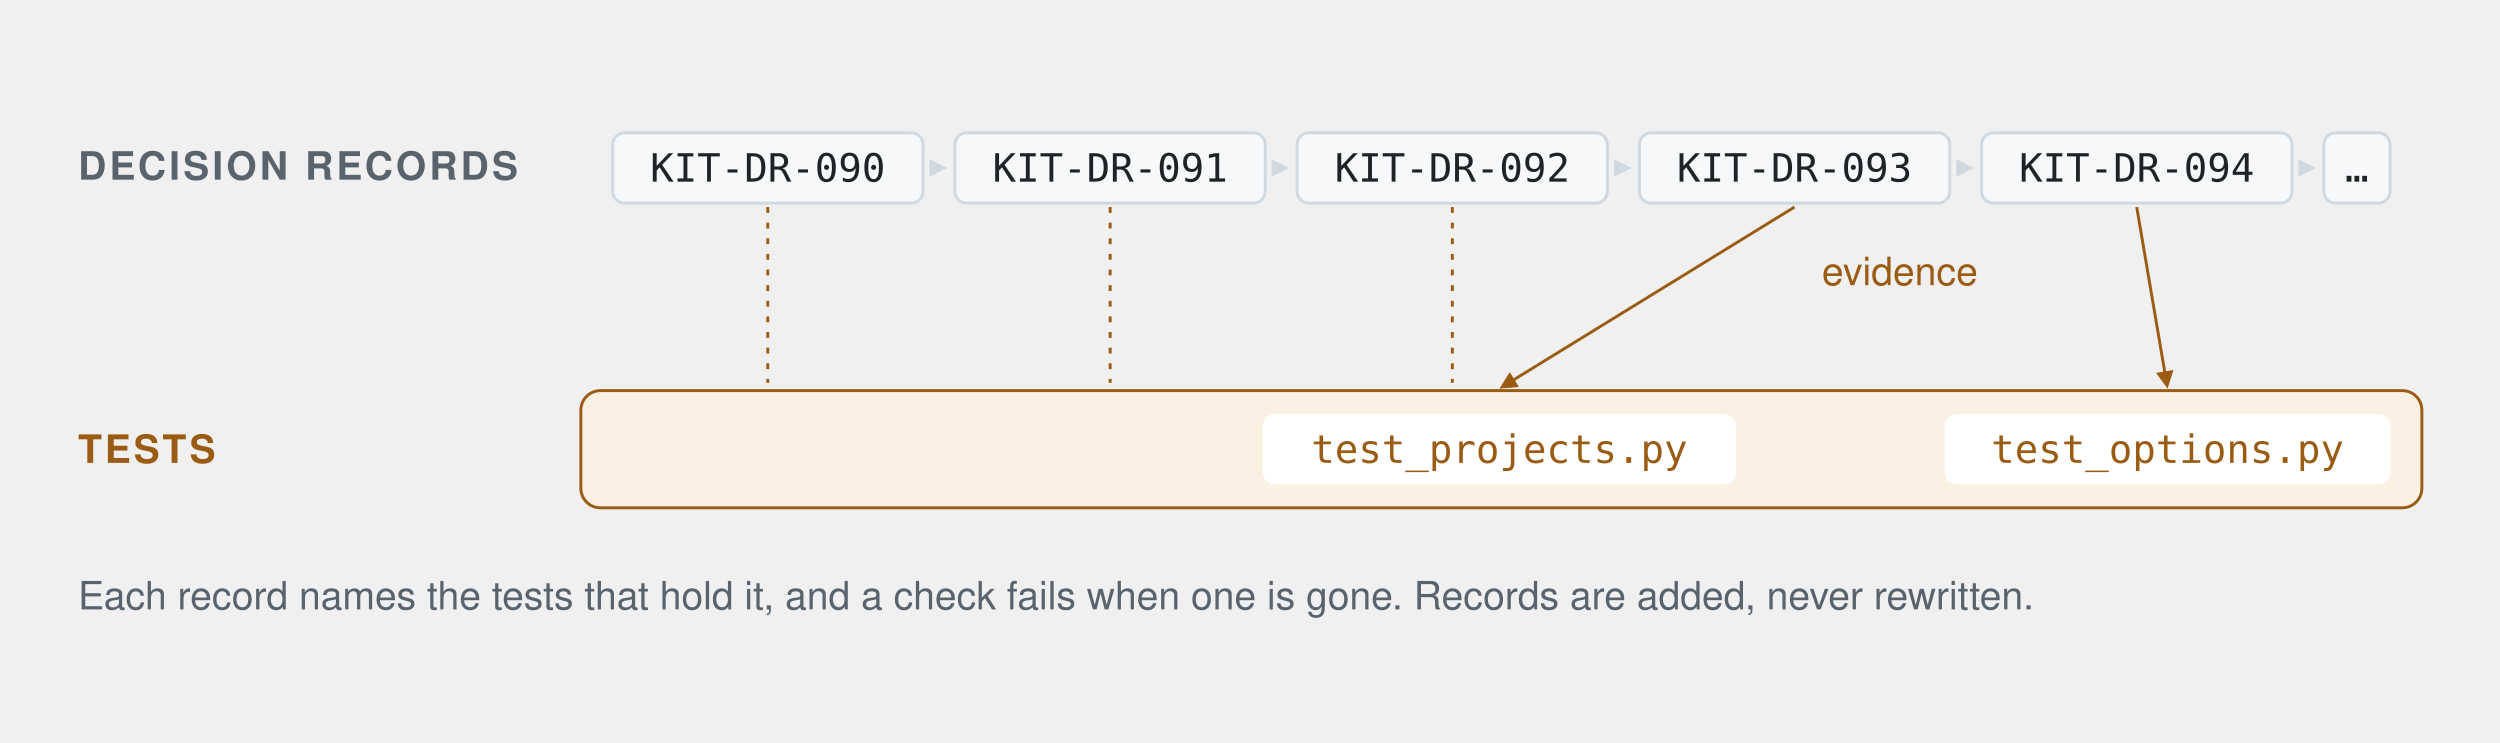
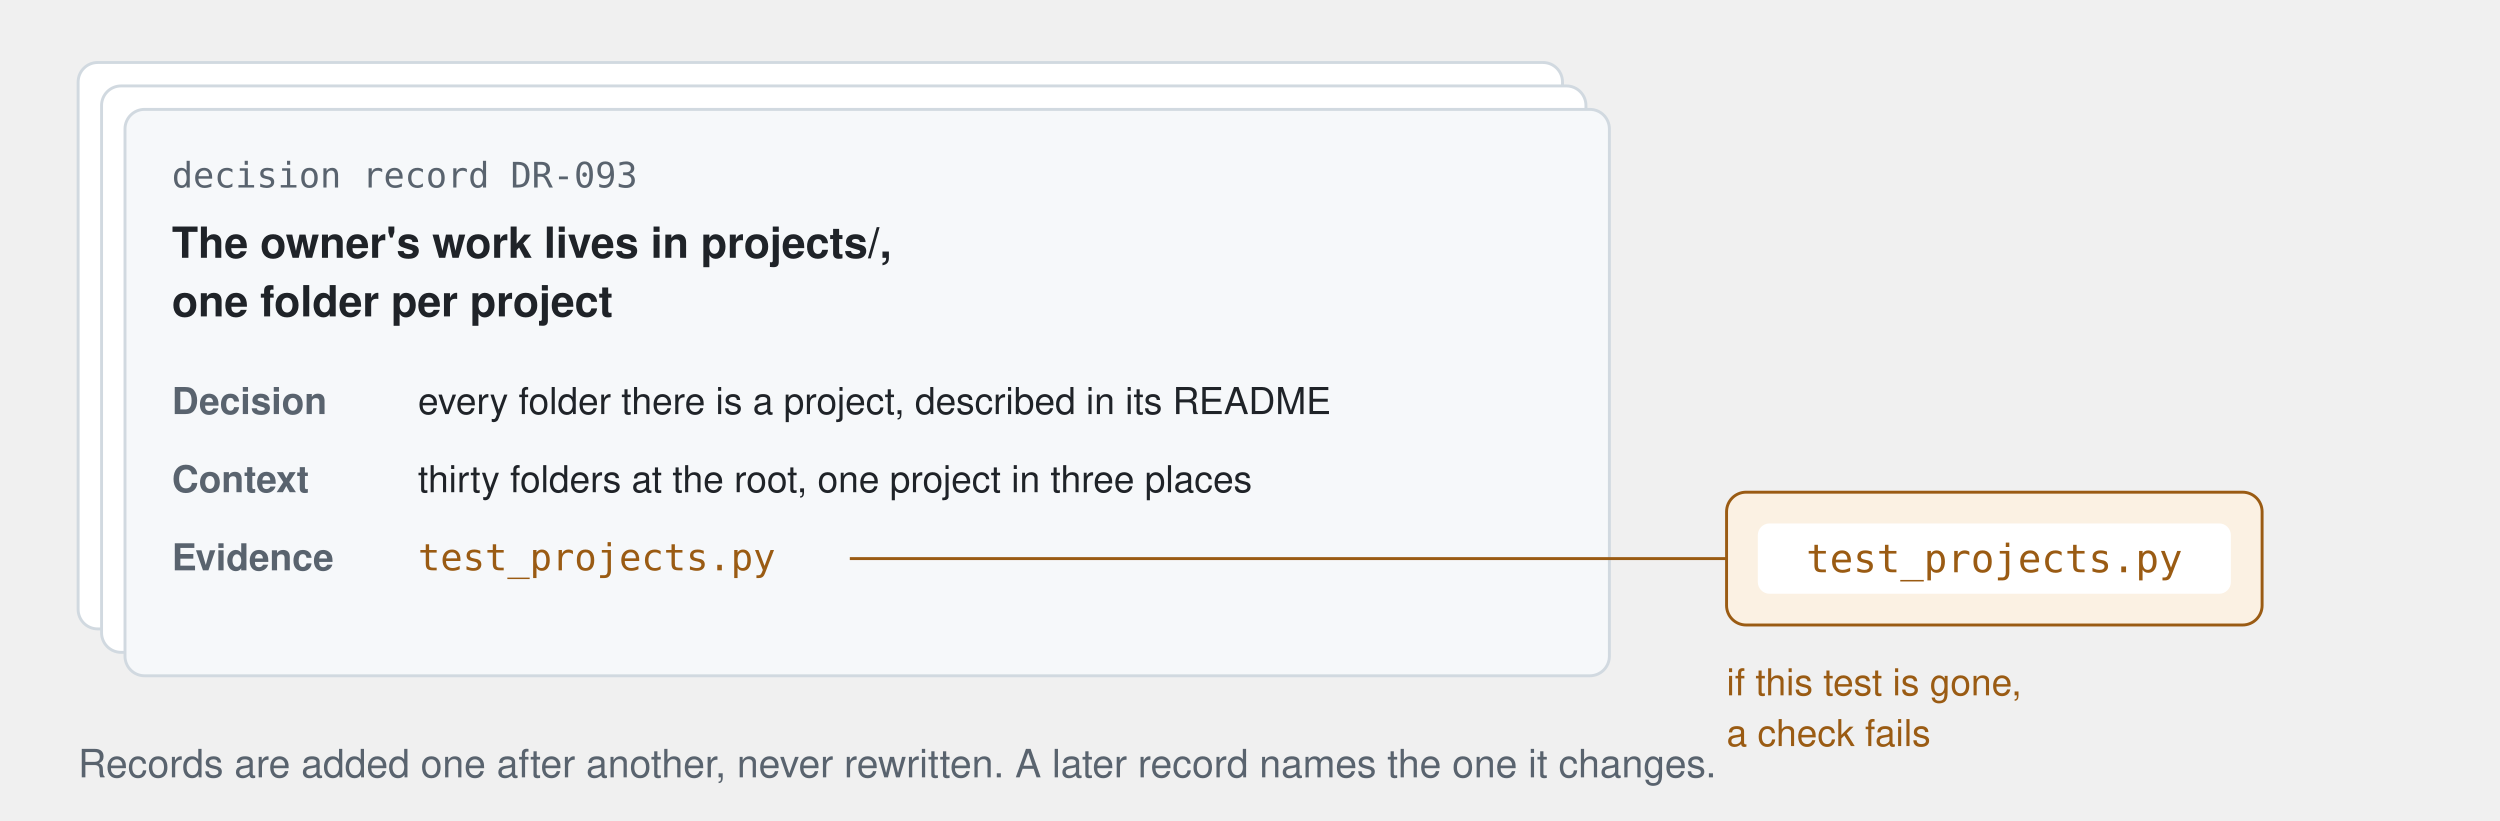
- <svg xmlns="http://www.w3.org/2000/svg" viewBox="0 0 1280 380" width="1280" height="380" role="img" aria-labelledby="t d">
-   <text x="40" y="92" font-size="20" font-family="ui-sans-serif, -apple-system, 'Segoe UI', Helvetica, Arial, sans-serif" fill="#59636e" font-weight="600" letter-spacing="1.6">DECISION RECORDS</text>
-   <rect x="313.7" y="68" width="158.9" height="36" rx="6" fill="#f6f8fa" stroke="#d1d9e0" stroke-width="1.5" />
-   <text x="393.1" y="93" font-size="20" font-family="ui-monospace, SFMono-Regular, Menlo, Consolas, monospace" fill="#1f2328" text-anchor="middle">KIT-DR-090</text>
-   <rect x="488.9" y="68" width="158.9" height="36" rx="6" fill="#f6f8fa" stroke="#d1d9e0" stroke-width="1.5" />
-   <text x="568.4" y="93" font-size="20" font-family="ui-monospace, SFMono-Regular, Menlo, Consolas, monospace" fill="#1f2328" text-anchor="middle">KIT-DR-091</text>
-   <line x1="476.6" y1="86" x2="477.7" y2="86" stroke="#d1d9e0" stroke-width="1.5" />
-   <path d="M484.9 86L475.9 90.5L475.9 81.5Z" fill="#d1d9e0" />
-   <rect x="664.1" y="68" width="158.9" height="36" rx="6" fill="#f6f8fa" stroke="#d1d9e0" stroke-width="1.5" />
-   <text x="743.6" y="93" font-size="20" font-family="ui-monospace, SFMono-Regular, Menlo, Consolas, monospace" fill="#1f2328" text-anchor="middle">KIT-DR-092</text>
-   <line x1="651.8" y1="86" x2="652.9" y2="86" stroke="#d1d9e0" stroke-width="1.5" />
-   <path d="M660.1 86L651.1 90.5L651.1 81.5Z" fill="#d1d9e0" />
-   <rect x="839.4" y="68" width="158.9" height="36" rx="6" fill="#f6f8fa" stroke="#d1d9e0" stroke-width="1.5" />
-   <text x="918.8" y="93" font-size="20" font-family="ui-monospace, SFMono-Regular, Menlo, Consolas, monospace" fill="#1f2328" text-anchor="middle">KIT-DR-093</text>
-   <line x1="827" y1="86" x2="828.2" y2="86" stroke="#d1d9e0" stroke-width="1.5" />
-   <path d="M835.4 86L826.4 90.5L826.4 81.5Z" fill="#d1d9e0" />
-   <rect x="1014.6" y="68" width="158.9" height="36" rx="6" fill="#f6f8fa" stroke="#d1d9e0" stroke-width="1.5" />
-   <text x="1094" y="93" font-size="20" font-family="ui-monospace, SFMono-Regular, Menlo, Consolas, monospace" fill="#1f2328" text-anchor="middle">KIT-DR-094</text>
-   <line x1="1002.2" y1="86" x2="1003.4" y2="86" stroke="#d1d9e0" stroke-width="1.5" />
-   <path d="M1010.6 86L1001.6 90.5L1001.6 81.5Z" fill="#d1d9e0" />
-   <rect x="1189.8" y="68" width="33.9" height="36" rx="6" fill="#f6f8fa" stroke="#d1d9e0" stroke-width="1.5" />
-   <text x="1206.7" y="93" font-size="20" font-family="ui-monospace, SFMono-Regular, Menlo, Consolas, monospace" fill="#1f2328" text-anchor="middle">…</text>
-   <line x1="1177.4" y1="86" x2="1178.6" y2="86" stroke="#d1d9e0" stroke-width="1.5" />
-   <path d="M1185.8 86L1176.8 90.5L1176.8 81.5Z" fill="#d1d9e0" />
-   <text x="40" y="237" font-size="20" font-family="ui-sans-serif, -apple-system, 'Segoe UI', Helvetica, Arial, sans-serif" fill="#9a5b13" font-weight="600" letter-spacing="1.6">TESTS</text>
-   <rect x="297.4" y="200" width="942.6" height="60" rx="10" fill="#fbf1e3" stroke="#9a5b13" stroke-width="1.5" />
-   <line x1="393.1" y1="106" x2="393.1" y2="196" stroke="#9a5b13" stroke-width="1.5" stroke-dasharray="3 5" />
-   <line x1="568.4" y1="106" x2="568.4" y2="196" stroke="#9a5b13" stroke-width="1.5" stroke-dasharray="3 5" />
-   <line x1="743.6" y1="106" x2="743.6" y2="196" stroke="#9a5b13" stroke-width="1.5" stroke-dasharray="3 5" />
-   <rect x="646.6" y="212" width="242.2" height="36" rx="6" fill="#ffffff" />
-   <text x="767.7" y="237" font-size="20" font-family="ui-monospace, SFMono-Regular, Menlo, Consolas, monospace" fill="#9a5b13" text-anchor="middle">test_projects.py</text>
-   <line x1="918.8" y1="106" x2="773.8" y2="195.2" stroke="#9a5b13" stroke-width="1.5" />
-   <path d="M767.7 199L773 190.5L777.7 198.1Z" fill="#9a5b13" />
-   <rect x="995.7" y="212" width="228.3" height="36" rx="6" fill="#ffffff" />
-   <text x="1109.8" y="237" font-size="20" font-family="ui-monospace, SFMono-Regular, Menlo, Consolas, monospace" fill="#9a5b13" text-anchor="middle">test_options.py</text>
-   <line x1="1094" y1="106" x2="1108.6" y2="191.9" stroke="#9a5b13" stroke-width="1.5" />
-   <path d="M1109.8 199L1103.9 190.9L1112.8 189.4Z" fill="#9a5b13" />
-   <text x="932.8" y="146" font-size="20" font-family="ui-sans-serif, -apple-system, 'Segoe UI', Helvetica, Arial, sans-serif" fill="#9a5b13">evidence</text>
-   <text x="40" y="312" font-size="20" font-family="ui-sans-serif, -apple-system, 'Segoe UI', Helvetica, Arial, sans-serif" fill="#59636e">Each record names the tests that hold it, and a check fails when one is gone. Records are added, never rewritten.</text>
+ <svg xmlns="http://www.w3.org/2000/svg" viewBox="0 0 1280 420" width="1280" height="420" role="img" aria-labelledby="t d">
+   <rect x="40" y="32" width="760" height="290" rx="10" fill="#ffffff" stroke="#d1d9e0" stroke-width="1.5" />
+   <rect x="52" y="44" width="760" height="290" rx="10" fill="#ffffff" stroke="#d1d9e0" stroke-width="1.5" />
+   <rect x="64" y="56" width="760" height="290" rx="10" fill="#f6f8fa" stroke="#d1d9e0" stroke-width="1.5" />
+   <text x="88" y="96" font-size="18" font-family="ui-monospace, SFMono-Regular, Menlo, Consolas, monospace" fill="#59636e">decision record DR-093</text>
+   <text x="88" y="132" font-size="22" font-family="ui-sans-serif, -apple-system, 'Segoe UI', Helvetica, Arial, sans-serif" fill="#1f2328" font-weight="700">The owner's work lives in projects/,</text>
+   <text x="88" y="162" font-size="22" font-family="ui-sans-serif, -apple-system, 'Segoe UI', Helvetica, Arial, sans-serif" fill="#1f2328" font-weight="700">one folder per project</text>
+   <text x="88" y="212" font-size="19" font-family="ui-sans-serif, -apple-system, 'Segoe UI', Helvetica, Arial, sans-serif" fill="#59636e" font-weight="600">Decision</text>
+   <text x="214" y="212" font-size="19" font-family="ui-sans-serif, -apple-system, 'Segoe UI', Helvetica, Arial, sans-serif" fill="#1f2328">every folder there is a project, described in its README</text>
+   <text x="88" y="252" font-size="19" font-family="ui-sans-serif, -apple-system, 'Segoe UI', Helvetica, Arial, sans-serif" fill="#59636e" font-weight="600">Context</text>
+   <text x="214" y="252" font-size="19" font-family="ui-sans-serif, -apple-system, 'Segoe UI', Helvetica, Arial, sans-serif" fill="#1f2328">thirty folders at the root, one project in three places</text>
+   <text x="88" y="292" font-size="19" font-family="ui-sans-serif, -apple-system, 'Segoe UI', Helvetica, Arial, sans-serif" fill="#59636e" font-weight="600">Evidence</text>
+   <text x="214" y="292" font-size="19" font-family="ui-monospace, SFMono-Regular, Menlo, Consolas, monospace" fill="#9a5b13">test_projects.py</text>
+   <line x1="435.1" y1="286" x2="886.8" y2="286" stroke="#9a5b13" stroke-width="1.5" />
+   <path d="M894 286L885 290.5L885 281.5Z" fill="#9a5b13" />
+   <rect x="900" y="268" width="242.2" height="36" rx="6" fill="#ffffff" />
+   <text x="1021.1" y="293" font-size="20" font-family="ui-monospace, SFMono-Regular, Menlo, Consolas, monospace" fill="#9a5b13" text-anchor="middle">test_projects.py</text>
+   <rect x="884" y="252" width="274.2" height="68" rx="10" fill="#fbf1e3" stroke="#9a5b13" stroke-width="1.5" />
+   <rect x="900" y="268" width="242.2" height="36" rx="6" fill="#ffffff" />
+   <text x="1021.1" y="293" font-size="20" font-family="ui-monospace, SFMono-Regular, Menlo, Consolas, monospace" fill="#9a5b13" text-anchor="middle">test_projects.py</text>
+   <text x="884" y="356" font-size="19" font-family="ui-sans-serif, -apple-system, 'Segoe UI', Helvetica, Arial, sans-serif" fill="#9a5b13">if this test is gone,</text>
+   <text x="884" y="382" font-size="19" font-family="ui-sans-serif, -apple-system, 'Segoe UI', Helvetica, Arial, sans-serif" fill="#9a5b13">a check fails</text>
+   <text x="40" y="398" font-size="20" font-family="ui-sans-serif, -apple-system, 'Segoe UI', Helvetica, Arial, sans-serif" fill="#59636e">Records are added one after another, never rewritten. A later record names the one it changes.</text>
</svg>
